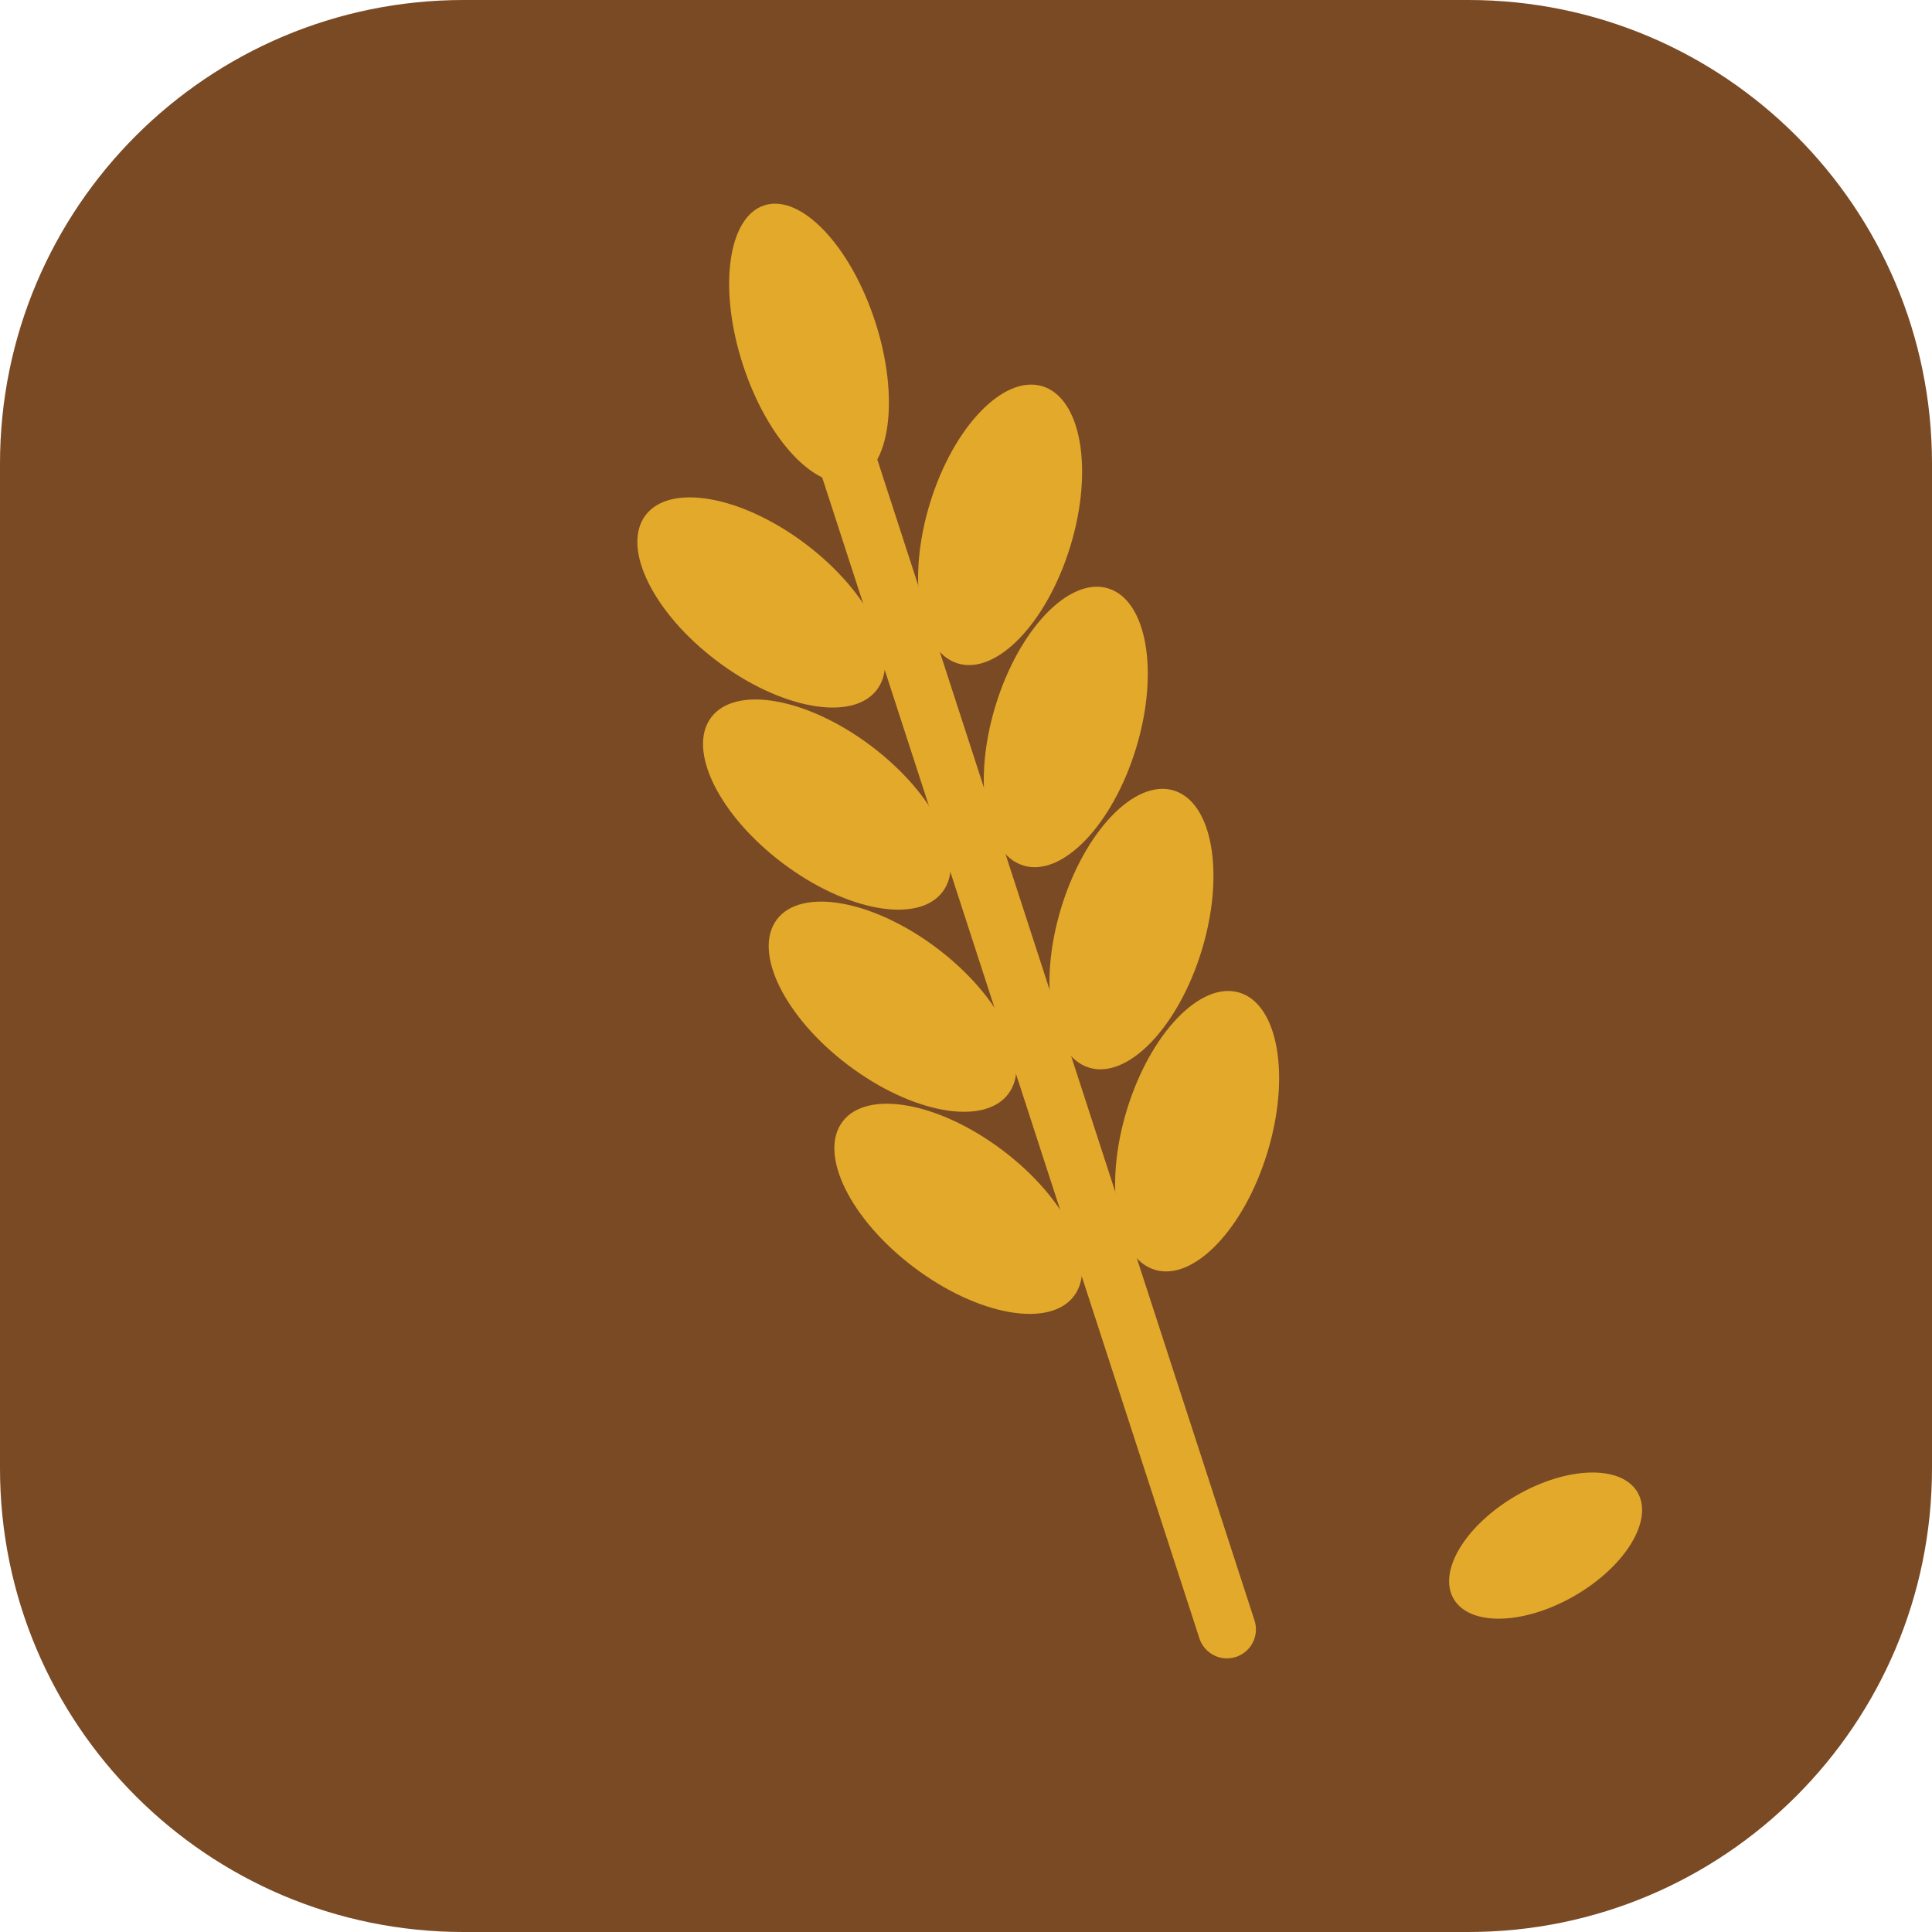
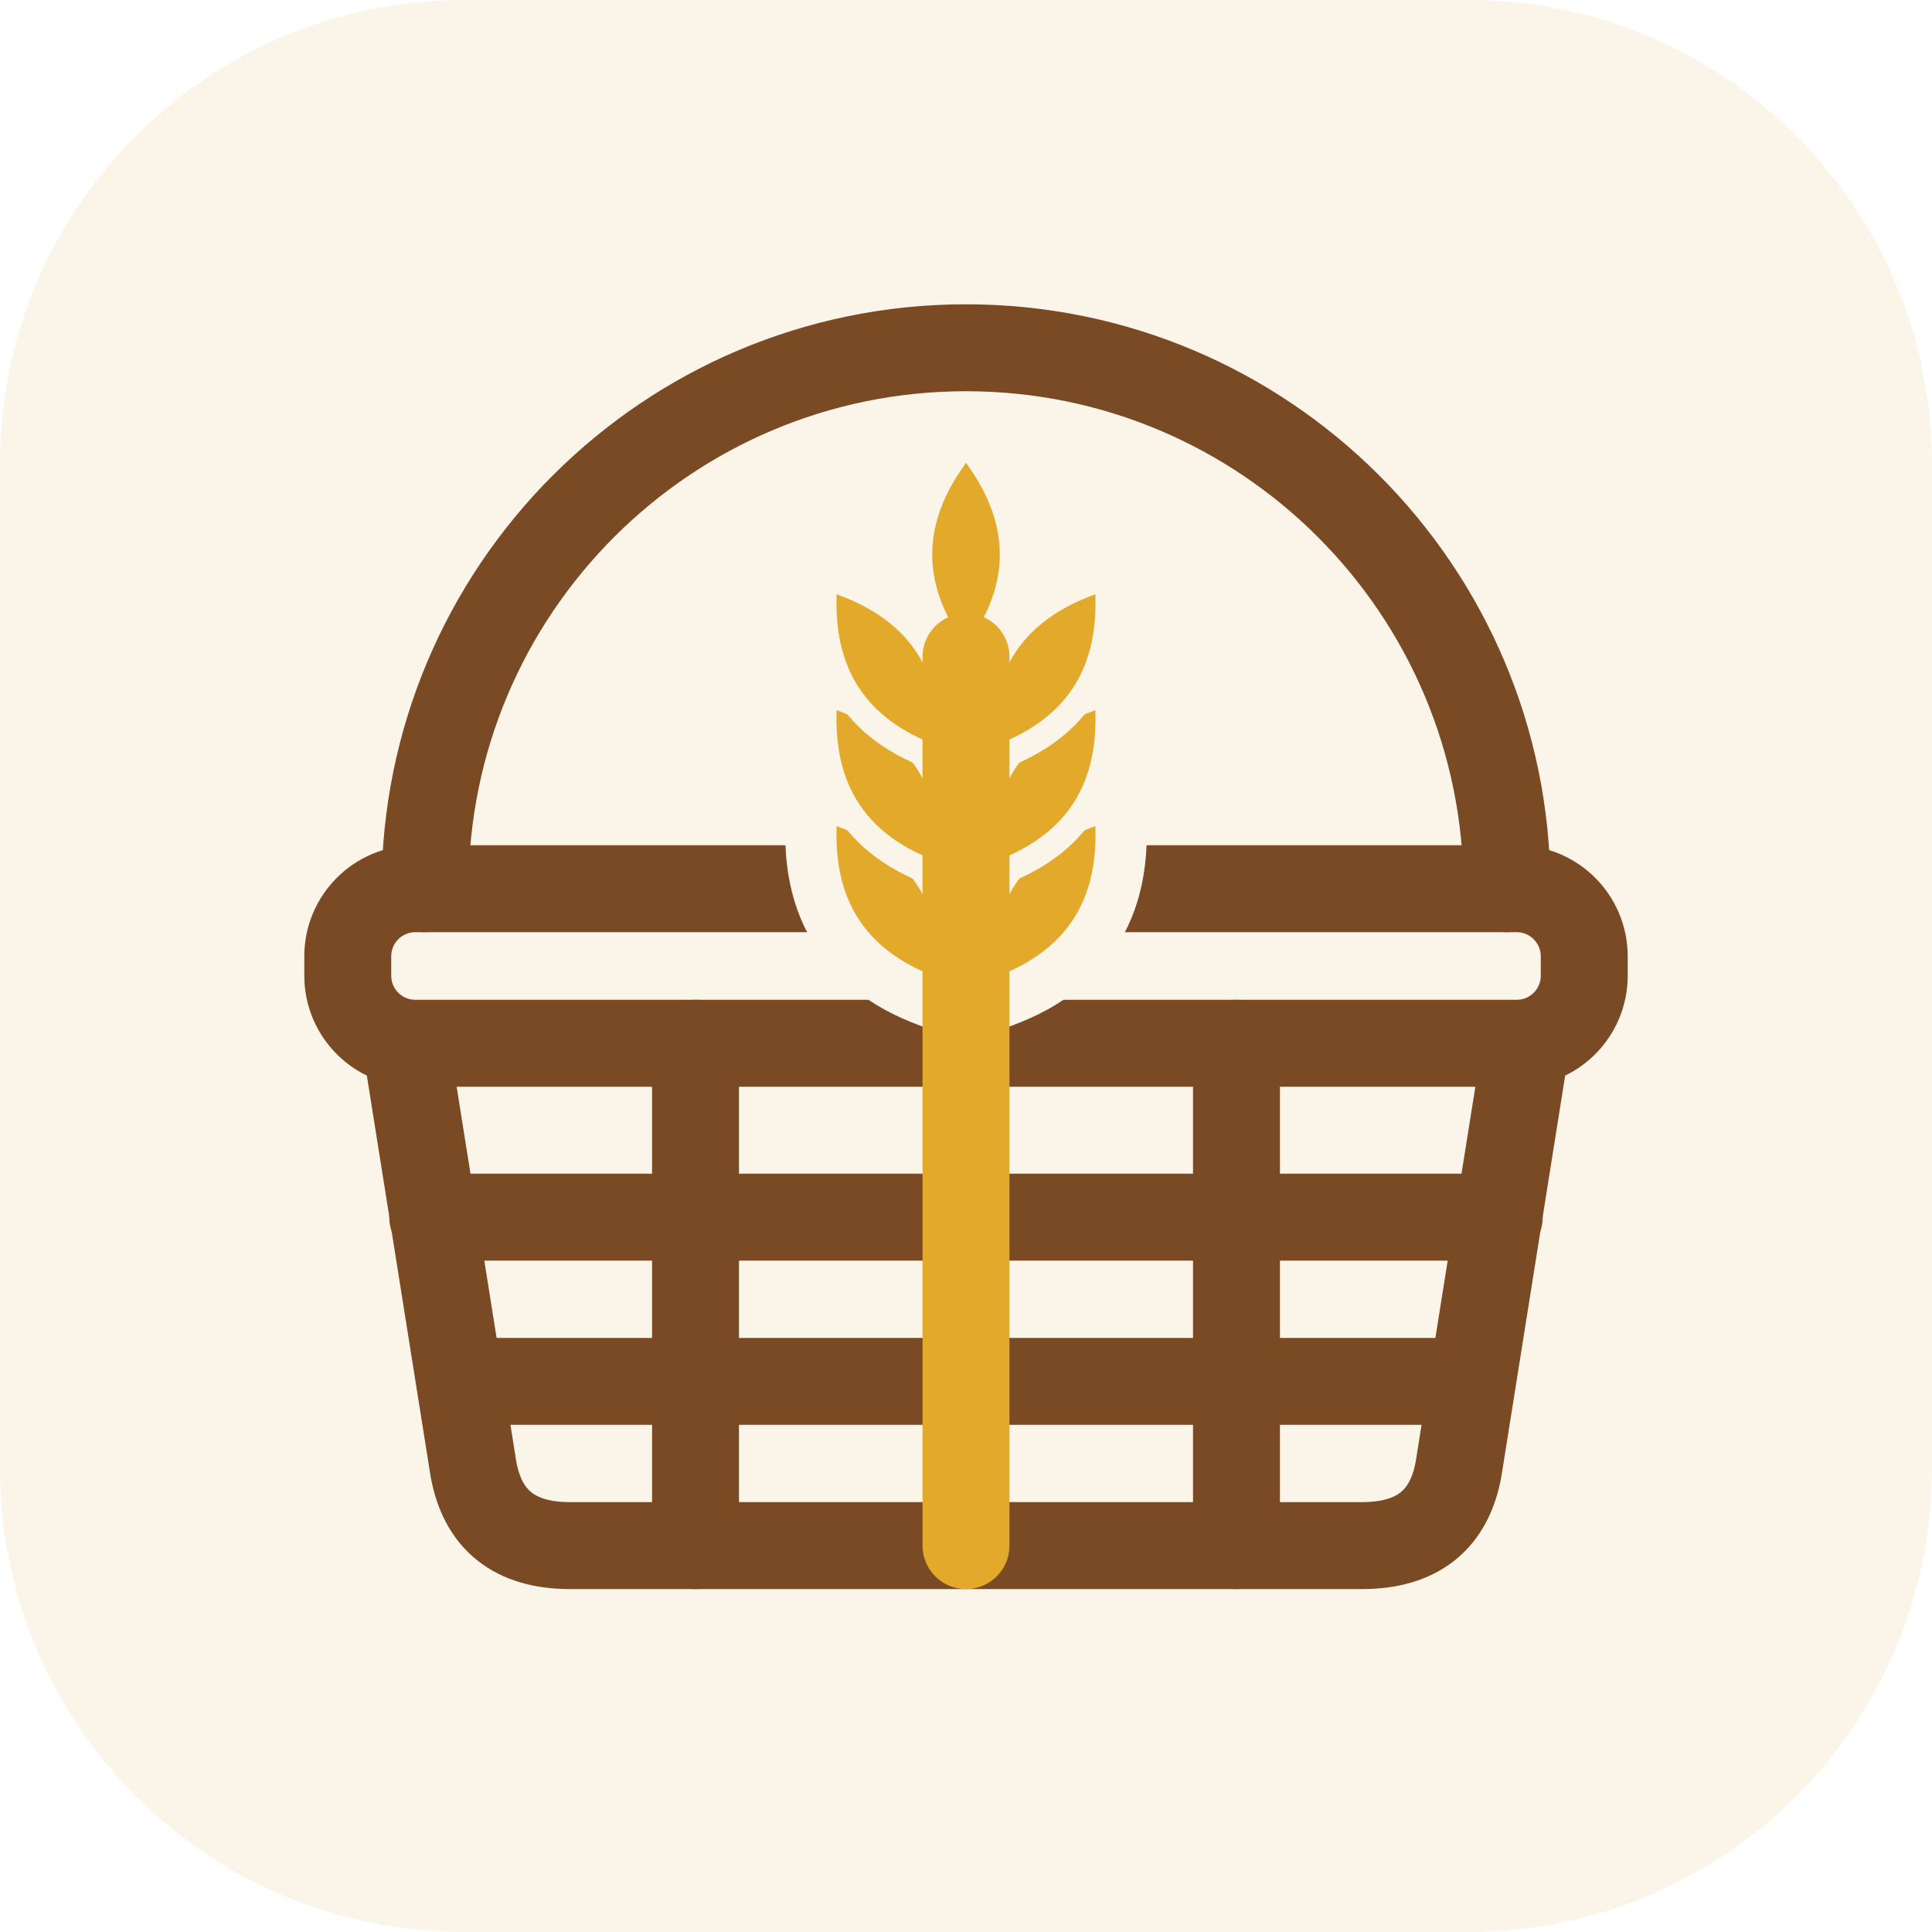
<svg xmlns="http://www.w3.org/2000/svg" width="512" height="512" viewBox="0 0 100 100">
-   <rect width="100" height="100" rx="24" fill="#7A4A24" />
-   <g transform="translate(3 0) rotate(-18 50 52)" fill="#E3A92B">
-     <path d="M50 86 L50 22" stroke="#E3A92B" stroke-width="3" stroke-linecap="round" fill="none" />
-     <ellipse cx="50" cy="16" rx="3.6" ry="7.5" />
-     <ellipse cx="43.5" cy="28" rx="3.8" ry="7.5" transform="rotate(-35 43.5 28)" />
-     <ellipse cx="56.5" cy="28" rx="3.8" ry="7.5" transform="rotate(35 56.5 28)" />
-     <ellipse cx="43.5" cy="39" rx="3.8" ry="7.5" transform="rotate(-35 43.5 39)" />
-     <ellipse cx="56.5" cy="39" rx="3.8" ry="7.5" transform="rotate(35 56.5 39)" />
-     <ellipse cx="43.5" cy="50" rx="3.8" ry="7.5" transform="rotate(-35 43.5 50)" />
-     <ellipse cx="56.5" cy="50" rx="3.8" ry="7.5" transform="rotate(35 56.5 50)" />
-     <ellipse cx="43.5" cy="61" rx="3.8" ry="7.5" transform="rotate(-35 43.5 61)" />
-     <ellipse cx="56.5" cy="61" rx="3.8" ry="7.5" transform="rotate(35 56.5 61)" />
+   <rect width="100" height="100" rx="24" fill="#FBF5E9" />
+   <g fill="none" stroke="#7A4A24" stroke-width="4.5" stroke-linecap="round" stroke-linejoin="round">
+     <path d="M22 46 A28 28 0 0 1 78 46" />
+     <rect x="18" y="46" width="64" height="8" rx="3.5" />
+     <path d="M21 54 L24.5 76 Q25.2 80 29.5 80 L70.5 80 Q74.8 80 75.5 76 L79 54" />
+     <path d="M22.4 63 H77.6 M23.8 71.5 H76.2 M36 54 V80 M64 54 V80" />
  </g>
-   <ellipse cx="80" cy="80" rx="3" ry="5.5" fill="#E3A92B" transform="rotate(60 80 80)" />
+   <g fill="#FBF5E9" stroke="#FBF5E9" stroke-width="4" stroke-linejoin="round">
+     <path d="M0 0 Q4.8 -5.8 0 -11.6 Q-4.8 -5.8 0 0Z" transform="translate(49.2 51.5) rotate(-34)" />
+     <path d="M0 0 Q4.8 -5.8 0 -11.6 Q-4.8 -5.8 0 0Z" transform="translate(50.8 51.5) rotate(34)" />
+     <path d="M0 0 Q4.8 -5.8 0 -11.6 Q-4.8 -5.8 0 0Z" transform="translate(49.2 45.5) rotate(-34)" />
+     <path d="M0 0 Q4.8 -5.8 0 -11.6 Q-4.8 -5.8 0 0Z" transform="translate(50.8 45.5) rotate(34)" />
+     <path d="M0 0 Q4.8 -5.8 0 -11.6 Q-4.8 -5.8 0 0Z" transform="translate(49.2 39.5) rotate(-34)" />
+     <path d="M0 0 Q4.8 -5.8 0 -11.6 Q-4.8 -5.8 0 0Z" transform="translate(50.8 39.5) rotate(34)" />
+     <path d="M0 0 Q4.8 -5.8 0 -11.6 Q-4.8 -5.8 0 0Z" transform="translate(50 34.5) rotate(0)" />
+   </g>
+   <g fill="#E3A92B" stroke="#FBF5E9" stroke-width="1.3" stroke-linejoin="round">
+     <path d="M0 0 Q4.8 -5.8 0 -11.6 Q-4.8 -5.8 0 0Z" transform="translate(49.2 51.5) rotate(-34)" />
+     <path d="M0 0 Q4.8 -5.8 0 -11.6 Q-4.8 -5.8 0 0Z" transform="translate(50.8 51.5) rotate(34)" />
+     <path d="M0 0 Q4.8 -5.8 0 -11.6 Q-4.8 -5.8 0 0Z" transform="translate(49.2 45.5) rotate(-34)" />
+     <path d="M0 0 Q4.8 -5.8 0 -11.6 Q-4.8 -5.8 0 0Z" transform="translate(50.8 45.5) rotate(34)" />
+     <path d="M0 0 Q4.8 -5.8 0 -11.6 Q-4.8 -5.8 0 0Z" transform="translate(49.2 39.5) rotate(-34)" />
+     <path d="M0 0 Q4.8 -5.8 0 -11.6 Q-4.8 -5.8 0 0Z" transform="translate(50.8 39.5) rotate(34)" />
+     <path d="M0 0 Q4.8 -5.8 0 -11.6 Q-4.8 -5.8 0 0Z" transform="translate(50 34.5) rotate(0)" />
+   </g>
+   <path d="M50 34 V80" stroke="#E3A92B" stroke-width="4.5" stroke-linecap="round" />
</svg>
